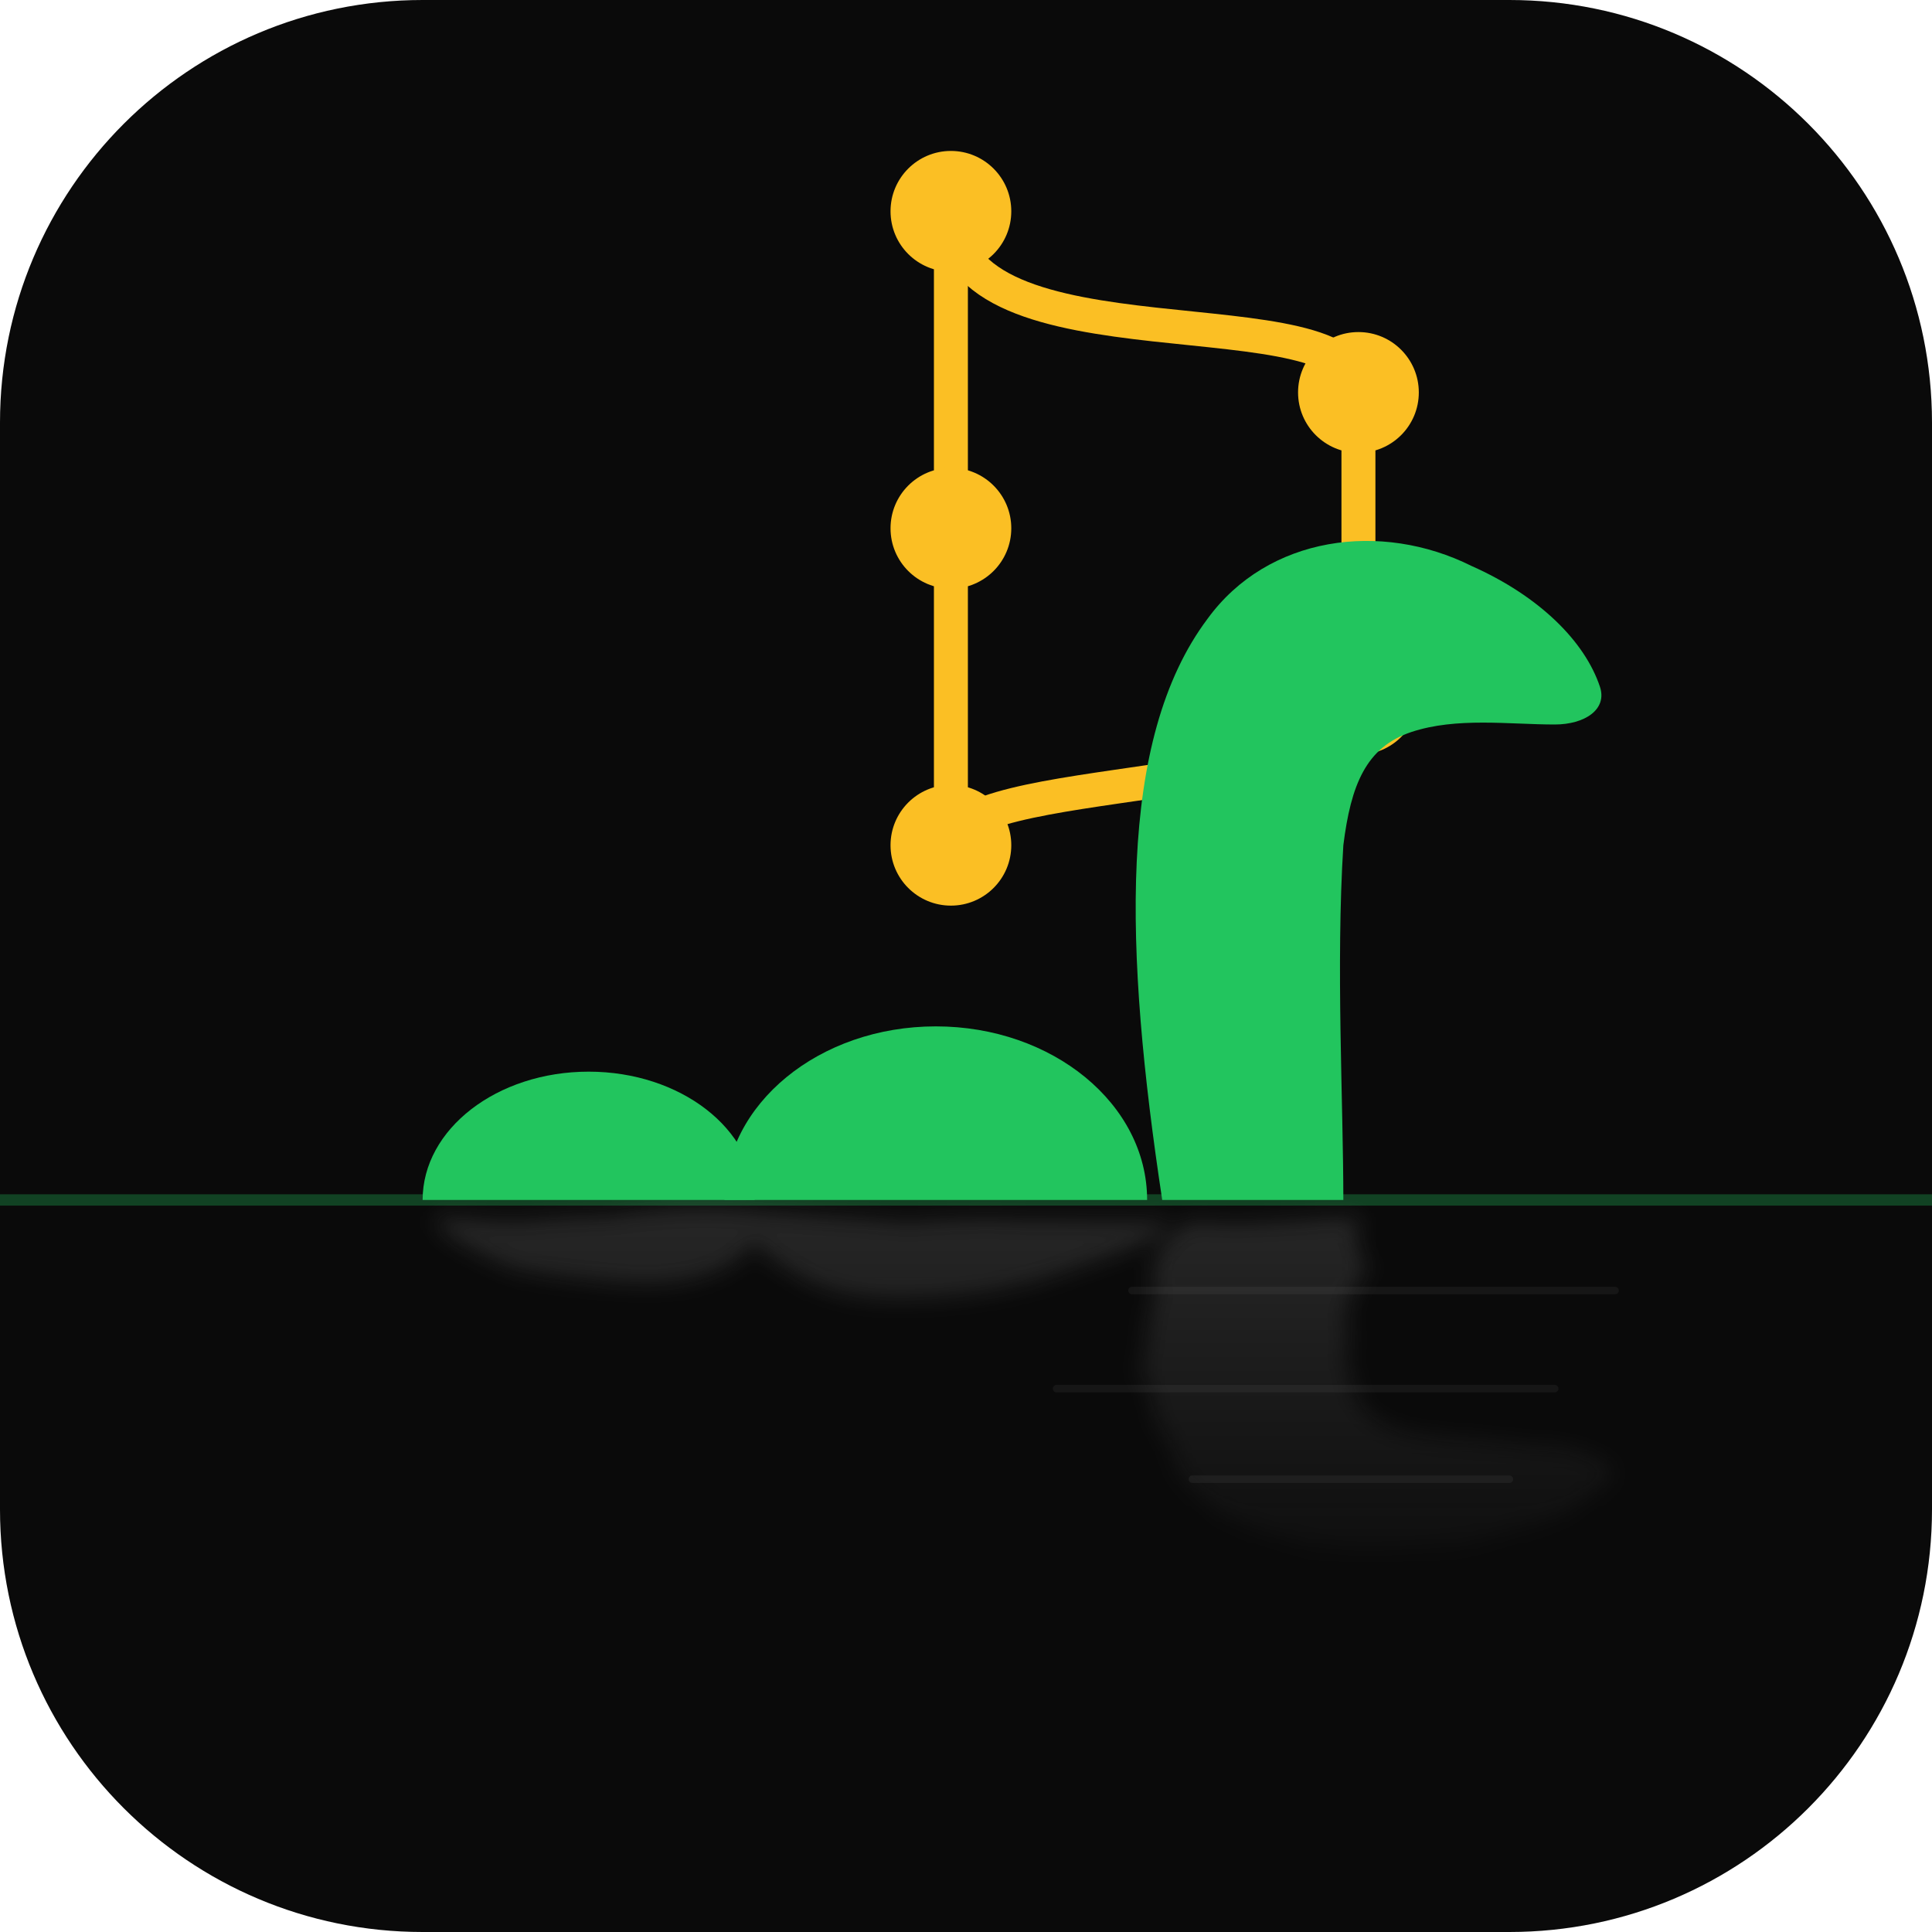
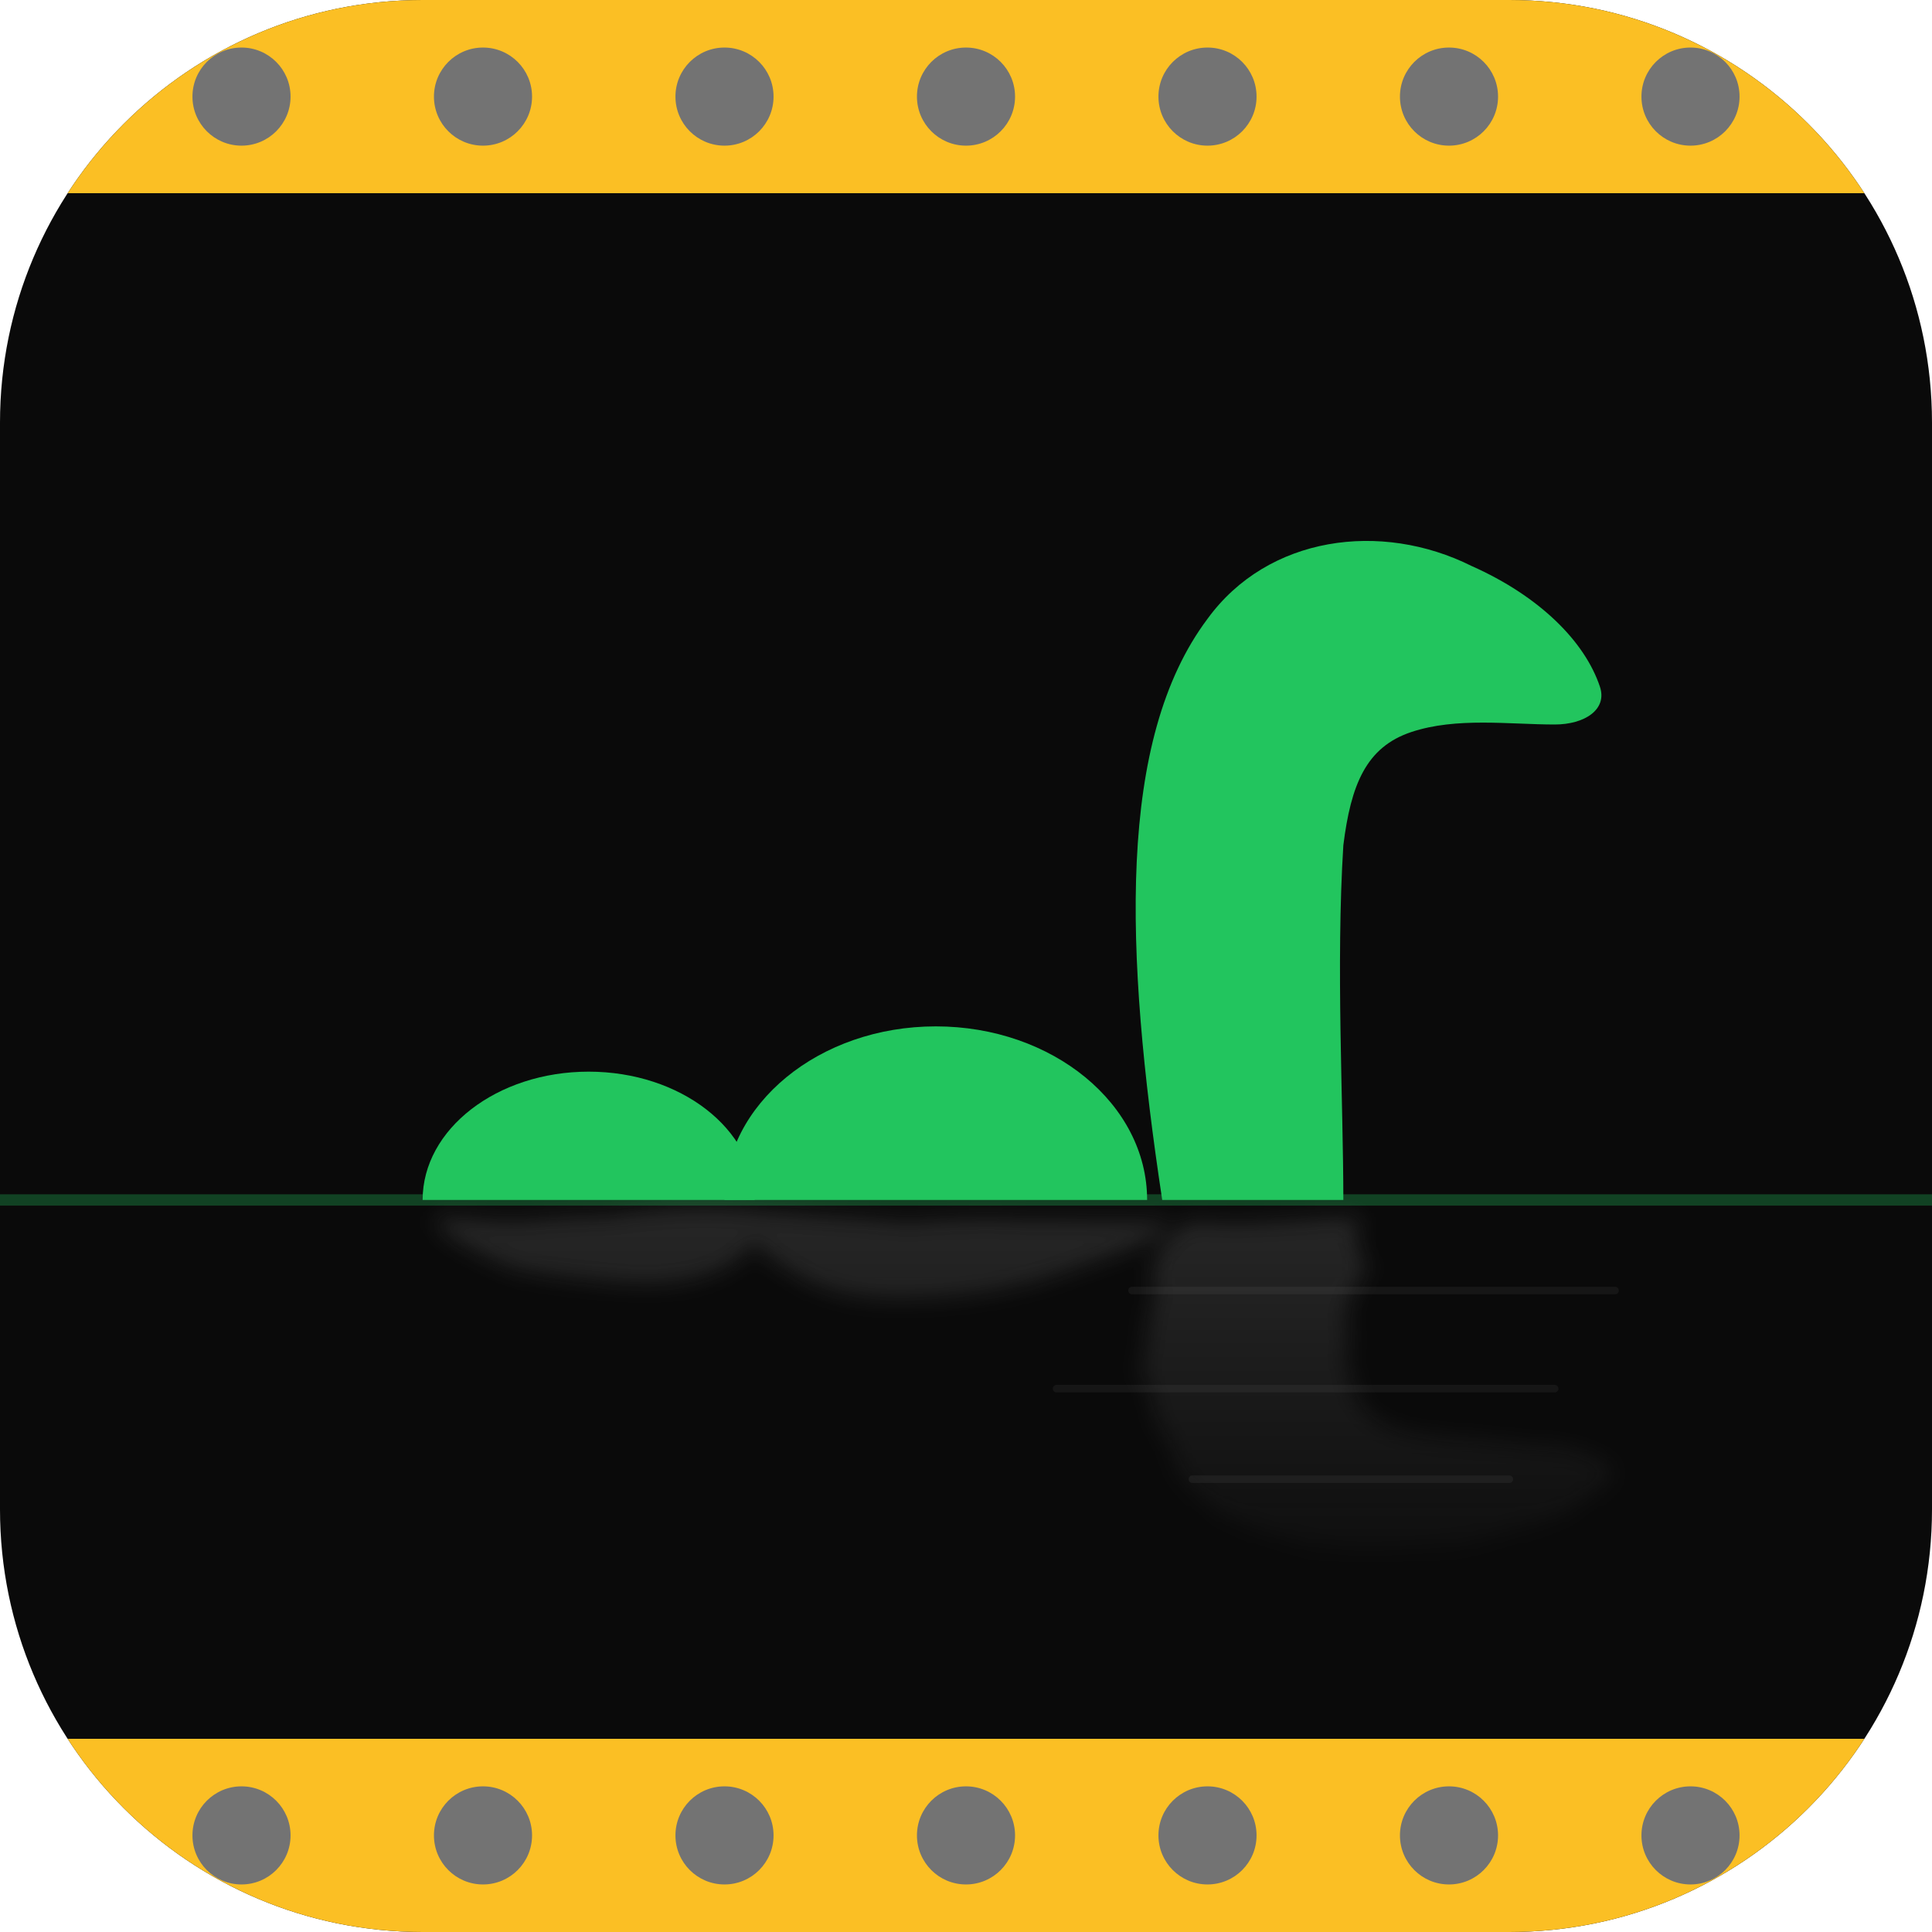
<svg xmlns="http://www.w3.org/2000/svg" viewBox="0 0 256 256">
  <defs>
    <clipPath id="sq11">
      <rect width="256" height="256" rx="56" ry="56" />
    </clipPath>
    <g id="nessie">
      <path d="M 56 159 A 22 17 0 0 1 100 159 Z" />
      <path d="M 96 159 A 28 23 0 0 1 152 159 Z" />
      <path d="M 154 159                C 149 126 148 98 160 82                C 168 71 183 69 195 75                C 204 79 210 85 212 91                C 213 94 210 96 206 96                C 200 96 193 95 187 97                C 181 99 179 104 178 112                C 177 128 178 146 178 159 Z" />
    </g>
    <filter id="ripple" x="-25%" y="-25%" width="150%" height="160%">
      <feTurbulence type="turbulence" baseFrequency="0.015 0.05" numOctaves="2" seed="7" result="noise" />
      <feDisplacementMap in="SourceGraphic" in2="noise" scale="7" xChannelSelector="R" yChannelSelector="G" result="disp" />
      <feGaussianBlur in="disp" stdDeviation="1.4" />
    </filter>
    <linearGradient id="fade11" x1="0" y1="159" x2="0" y2="214" gradientUnits="userSpaceOnUse">
      <stop offset="0" stop-color="#fff" stop-opacity="0.95" />
      <stop offset="1" stop-color="#fff" stop-opacity="0" />
    </linearGradient>
    <mask id="fademask11">
      <rect width="256" height="256" fill="url(#fade11)" />
    </mask>
  </defs>
  <rect width="256" height="256" rx="56" ry="56" fill="#0a0a0a" />
  <g clip-path="url(#sq11)">
-     <g fill="none" stroke="#fbbf24" stroke-width="4.5" stroke-linecap="round" stroke-linejoin="round">
-       <path d="M 126 28 L 126 112" />
-       <path d="M 126 28 C 126 50 180 38 180 52 L 180 92 C 180 106 126 102 126 112" />
-     </g>
-     <g fill="#fbbf24">
-       <circle cx="126" cy="28" r="8" />
-       <circle cx="126" cy="70" r="8" />
-       <circle cx="126" cy="112" r="8" />
-       <circle cx="180" cy="52" r="8" />
-       <circle cx="180" cy="92" r="8" />
+     <rect x="0" y="0" width="256" height="25.6" fill="#fbbf24" />
+     <rect x="0" y="230.4" width="256" height="25.6" fill="#fbbf24" />
+     <g fill="#737373">
+       <circle cx="32" cy="12.8" r="6.5" />
+       <circle cx="64" cy="12.8" r="6.5" />
+       <circle cx="96" cy="12.8" r="6.5" />
+       <circle cx="128" cy="12.8" r="6.5" />
+       <circle cx="160" cy="12.8" r="6.5" />
+       <circle cx="192" cy="12.8" r="6.5" />
+       <circle cx="224" cy="12.8" r="6.5" />
+       <circle cx="32" cy="243.2" r="6.5" />
+       <circle cx="64" cy="243.2" r="6.5" />
+       <circle cx="96" cy="243.2" r="6.5" />
+       <circle cx="128" cy="243.2" r="6.5" />
+       <circle cx="160" cy="243.2" r="6.5" />
+       <circle cx="192" cy="243.2" r="6.5" />
+       <circle cx="224" cy="243.2" r="6.5" />
    </g>
    <line x1="0" y1="159" x2="256" y2="159" stroke="#22c55e" stroke-width="1.5" opacity="0.3" />
    <g mask="url(#fademask11)" filter="url(#ripple)">
      <use href="#nessie" fill="#a3a3a3" opacity="0.2" transform="matrix(1 0 0 -0.5 0 238.5)" />
    </g>
    <g stroke="#a3a3a3" stroke-width="1" opacity="0.08" stroke-linecap="round">
      <line x1="150" y1="171" x2="214" y2="171" />
      <line x1="140" y1="184" x2="206" y2="184" />
      <line x1="158" y1="196" x2="200" y2="196" />
    </g>
    <use href="#nessie" fill="#22c55e" />
  </g>
</svg>
